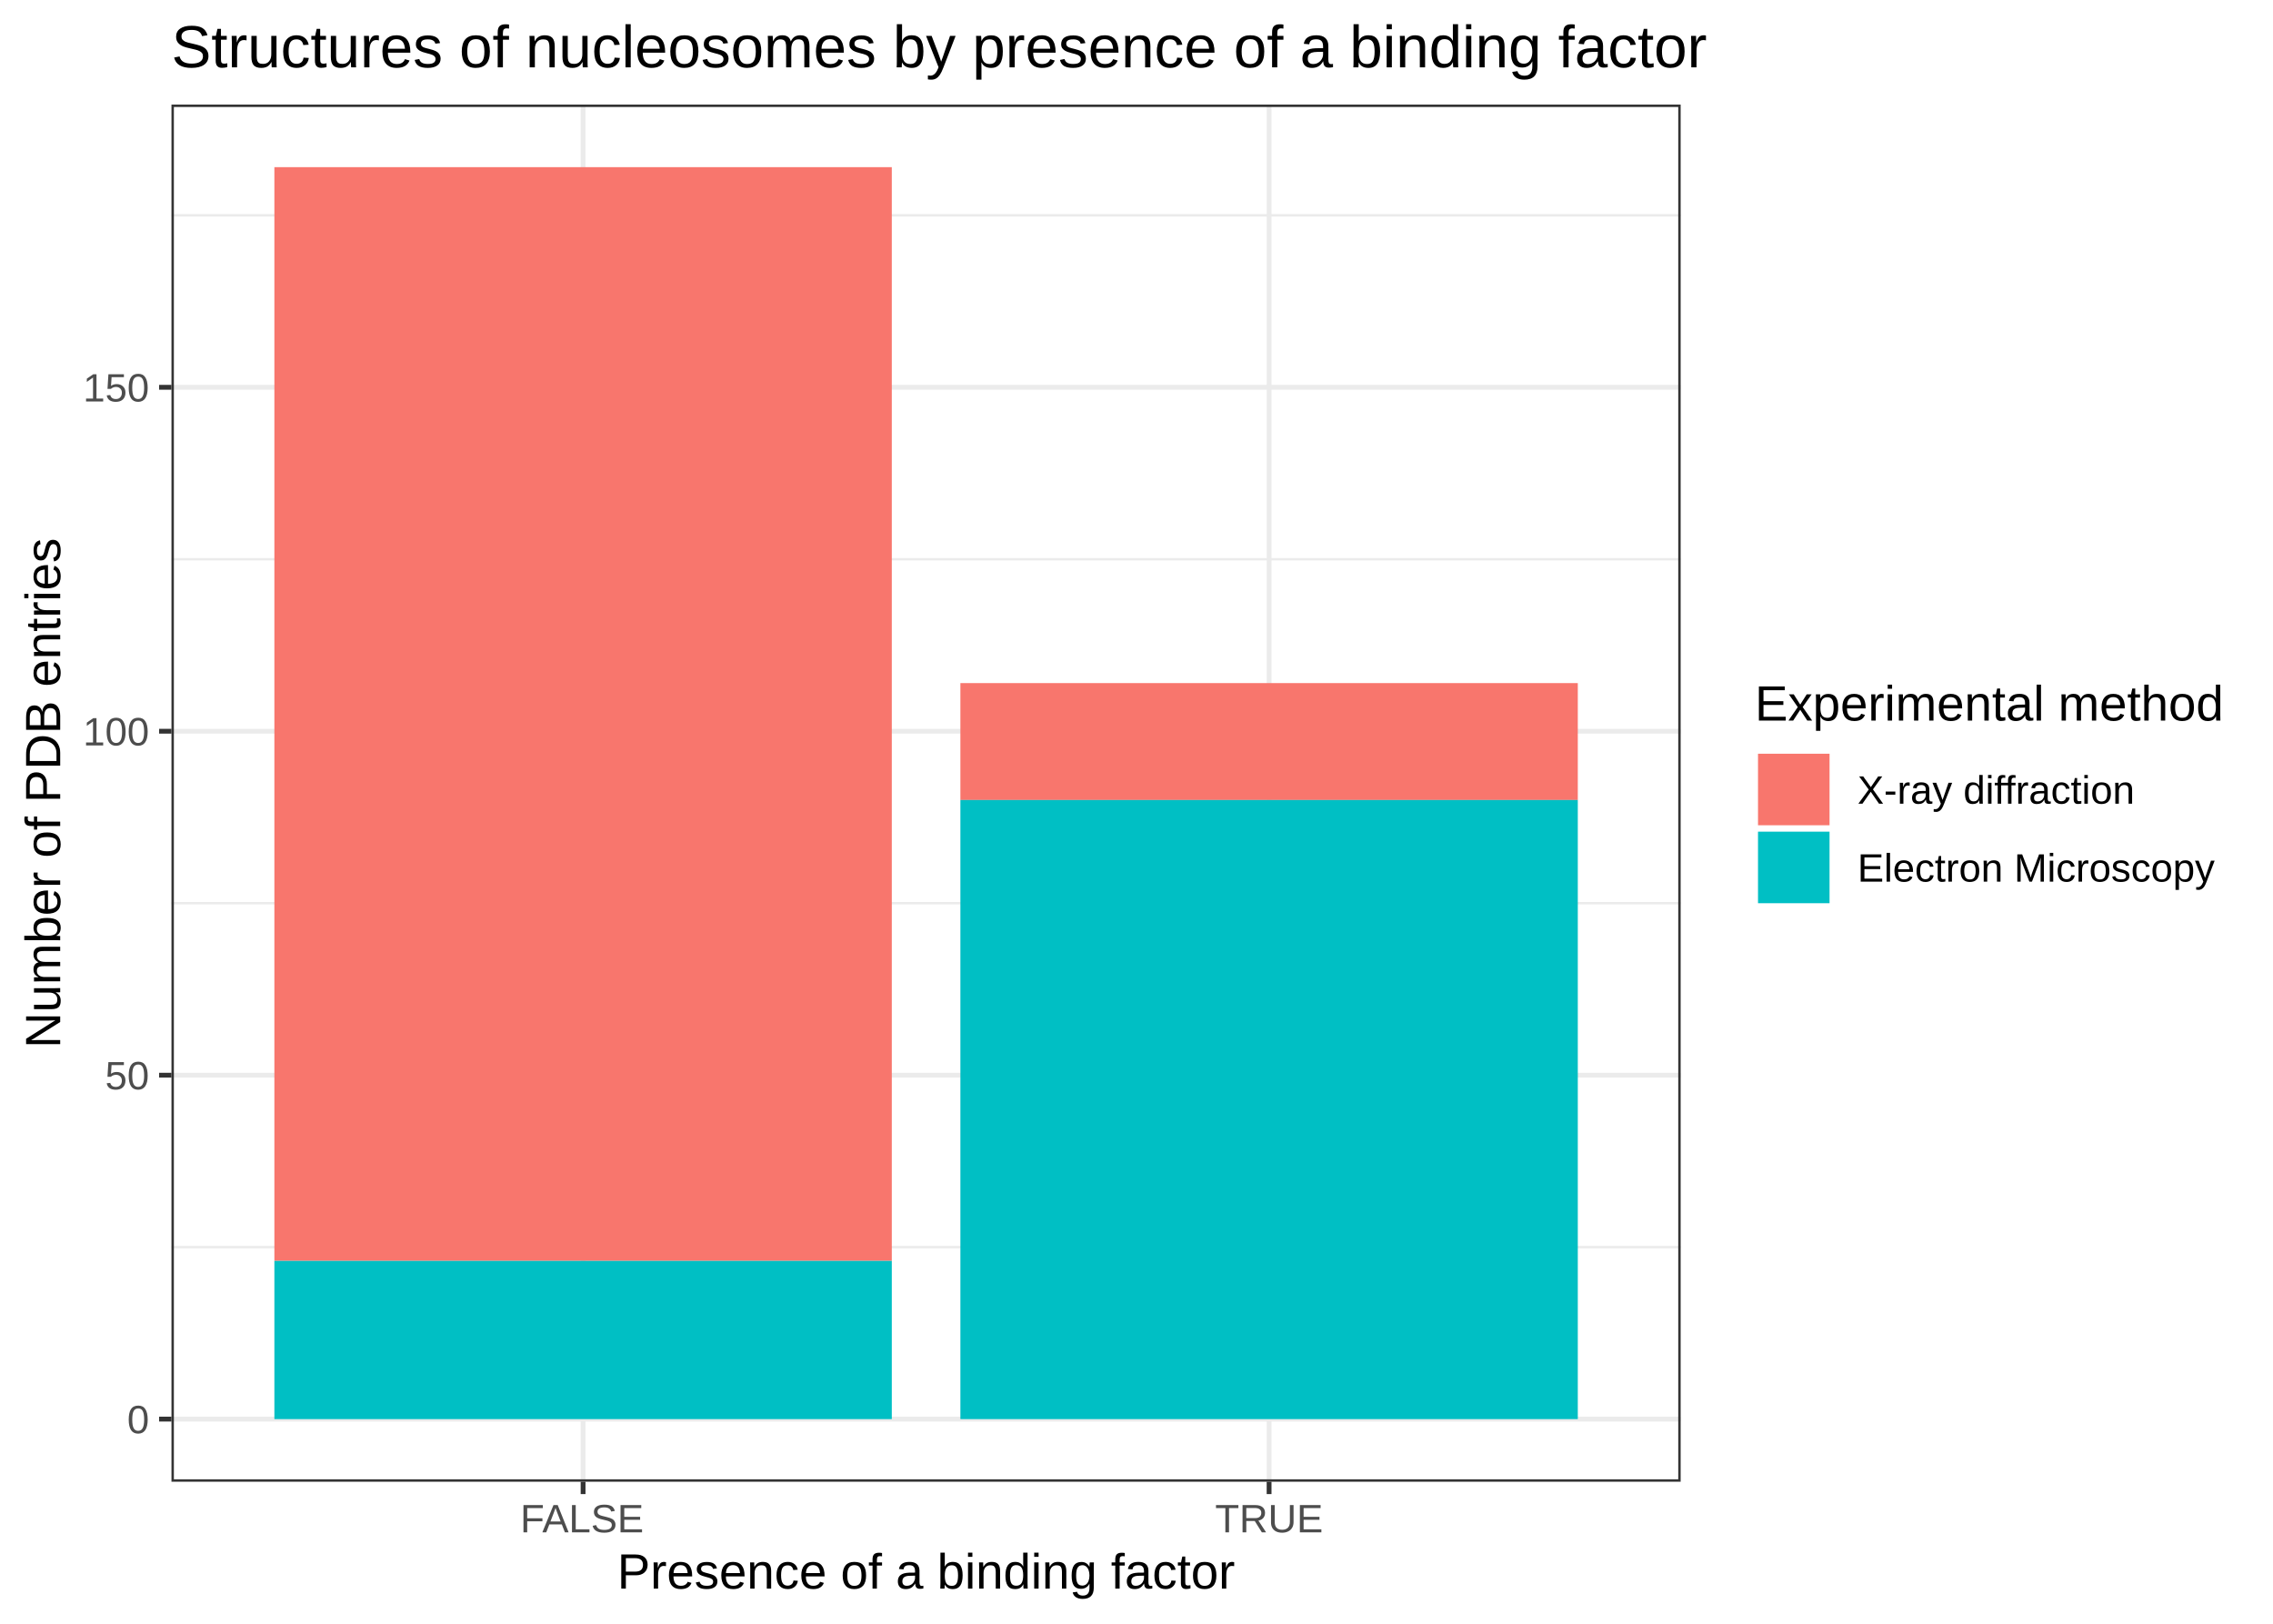
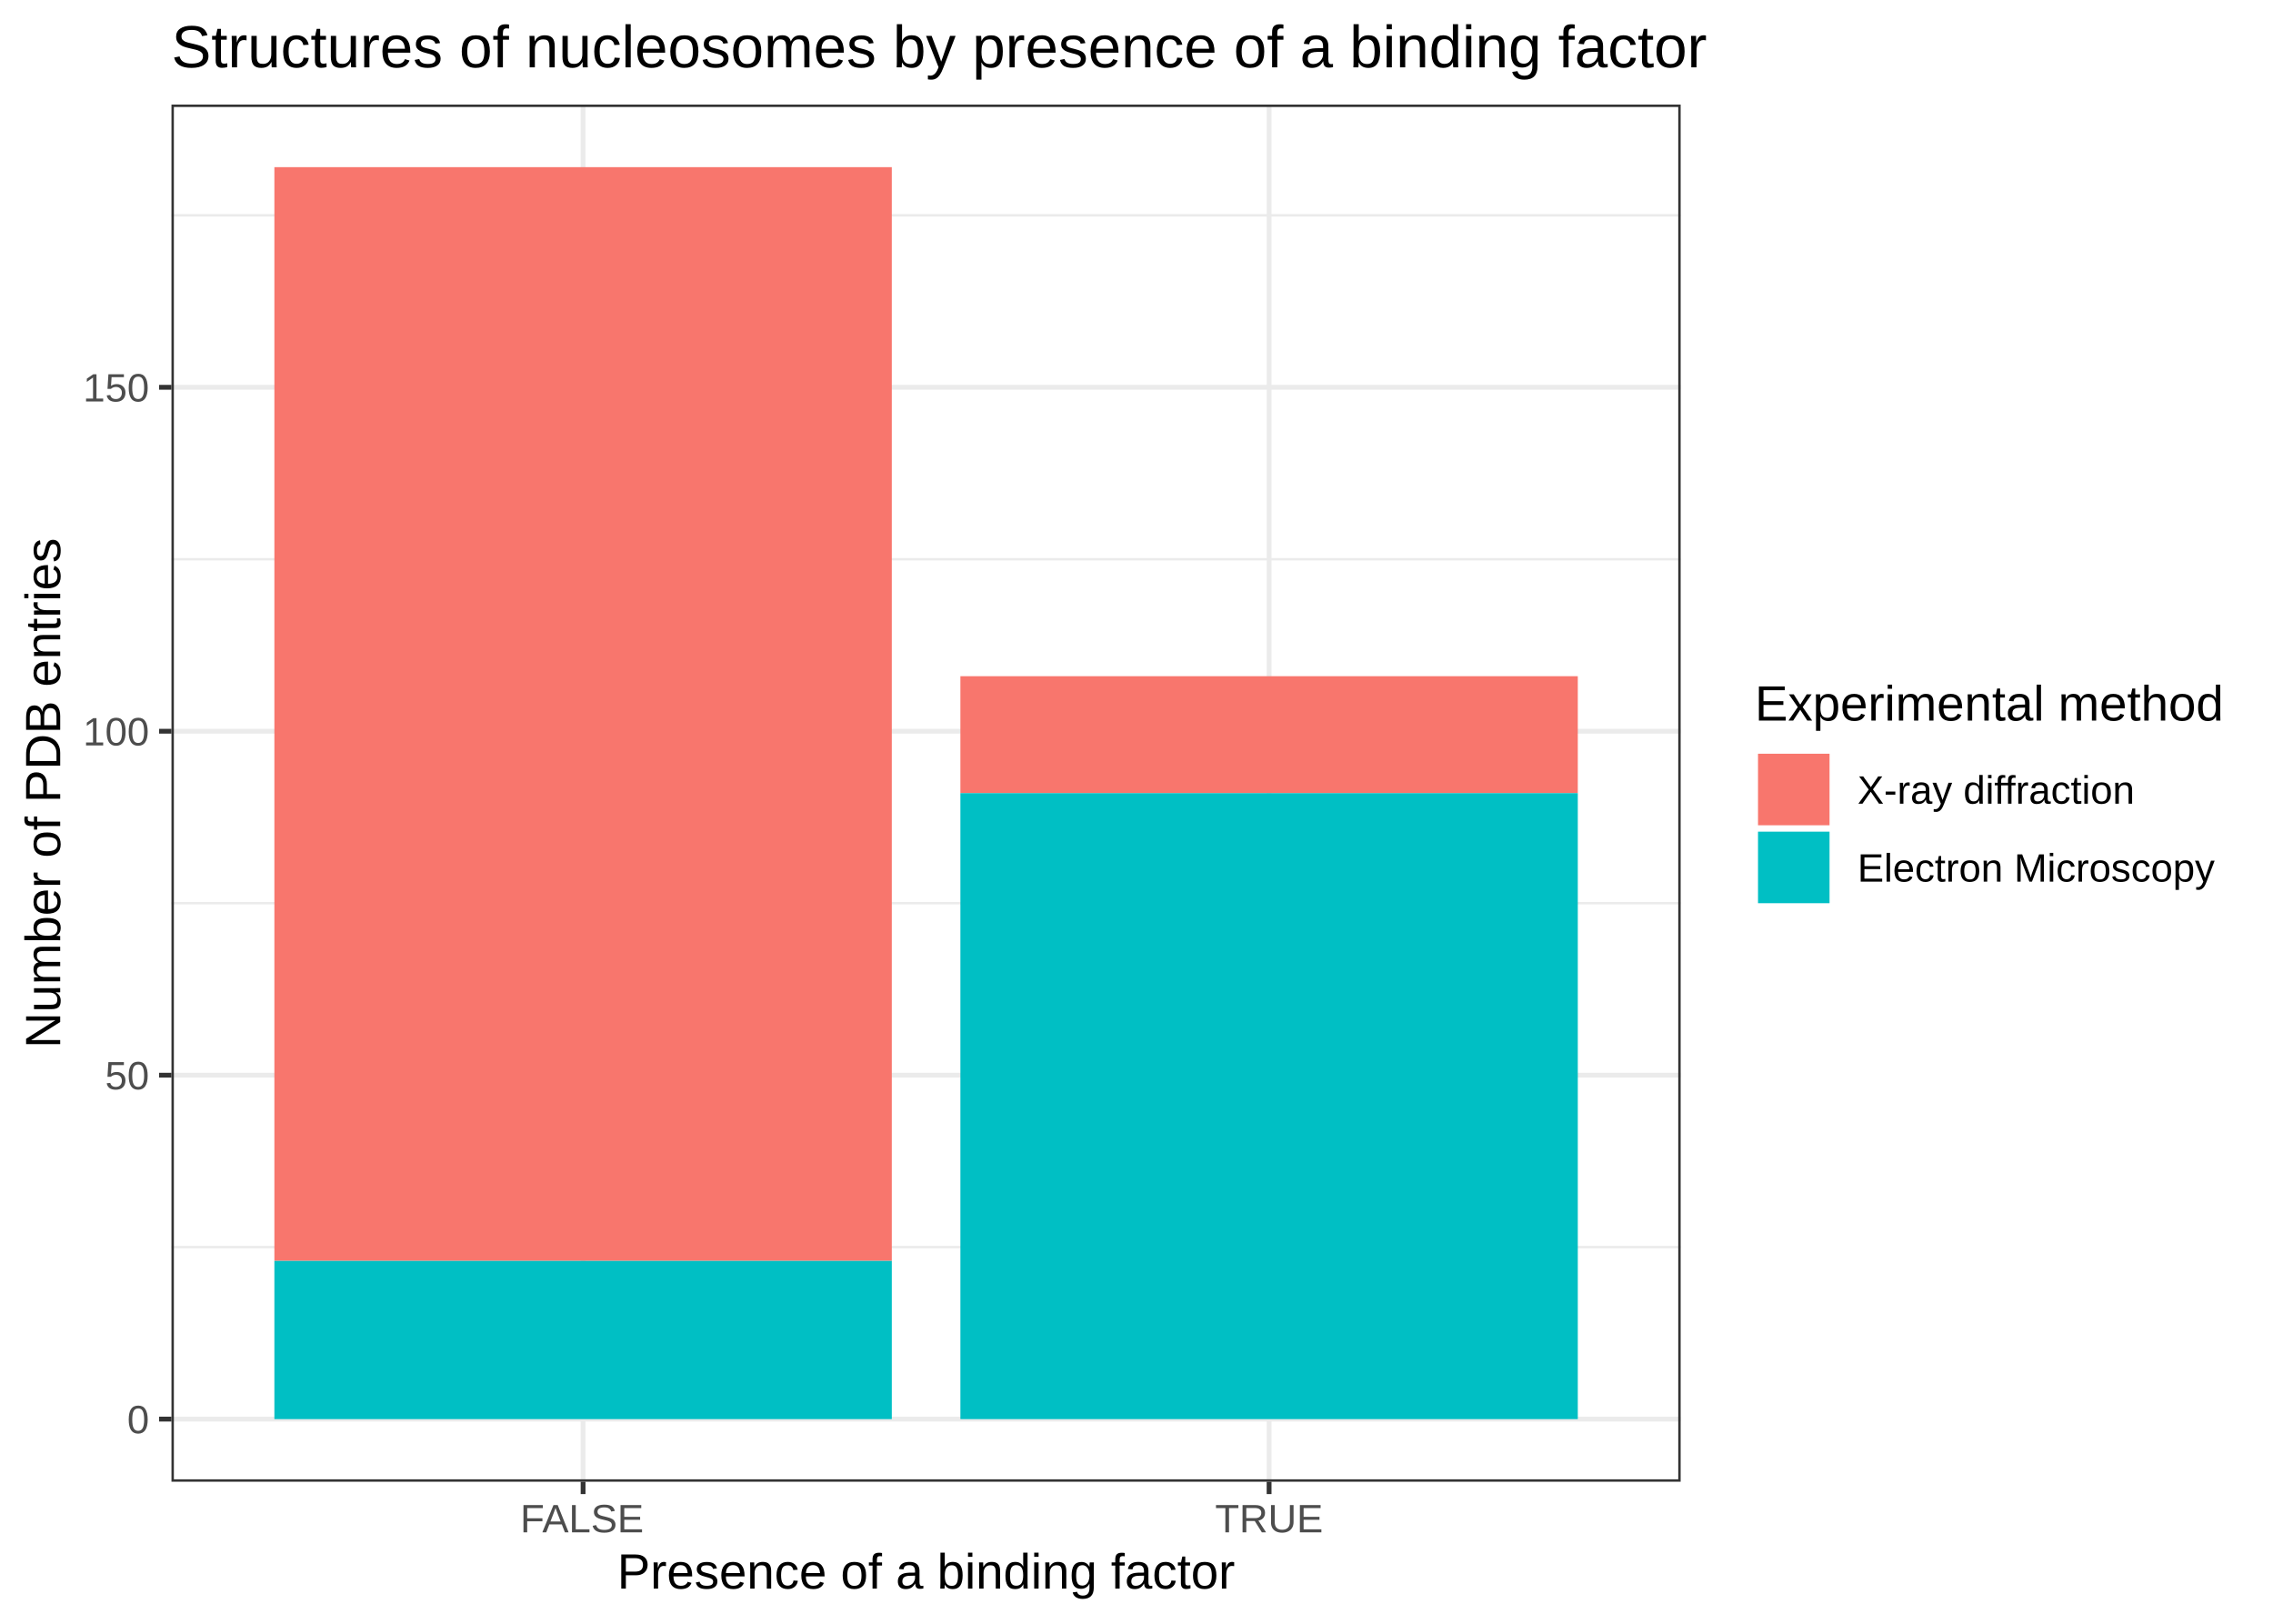
<svg xmlns="http://www.w3.org/2000/svg" viewBox="0 0 504.00 360.00">
  <defs>
    <style type="text/css">
    line, polyline, polygon, path, rect, circle {
      fill: none;
      stroke: #000000;
      stroke-linecap: round;
      stroke-linejoin: round;
      stroke-miterlimit: 10.00;
    }
  </style>
  </defs>
  <rect width="100%" height="100%" style="stroke: none; fill: #FFFFFF;" />
  <rect x="0" y="0" width="504.00" height="360.00" style="stroke-width: 1.07; stroke: #FFFFFF; fill: #FFFFFF;" />
  <defs>
    <clipPath id="cpMzguMDJ8MzcyLjY2fDMyOC41MXwyMy4xOQ==">
      <rect x="38.02" y="23.19" width="334.64" height="305.32" />
    </clipPath>
  </defs>
  <rect x="38.02" y="23.19" width="334.64" height="305.32" style="stroke-width: 1.07; stroke: none; fill: #FFFFFF;" clip-path="url(#cpMzguMDJ8MzcyLjY2fDMyOC41MXwyMy4xOQ==)" />
  <polyline points="38.02,276.50 372.66,276.50 " style="stroke-width: 0.53; stroke: #EBEBEB; stroke-linecap: butt;" clip-path="url(#cpMzguMDJ8MzcyLjY2fDMyOC41MXwyMy4xOQ==)" />
  <polyline points="38.02,200.25 372.66,200.25 " style="stroke-width: 0.53; stroke: #EBEBEB; stroke-linecap: butt;" clip-path="url(#cpMzguMDJ8MzcyLjY2fDMyOC41MXwyMy4xOQ==)" />
  <polyline points="38.02,123.99 372.66,123.99 " style="stroke-width: 0.53; stroke: #EBEBEB; stroke-linecap: butt;" clip-path="url(#cpMzguMDJ8MzcyLjY2fDMyOC41MXwyMy4xOQ==)" />
  <polyline points="38.02,47.74 372.66,47.74 " style="stroke-width: 0.53; stroke: #EBEBEB; stroke-linecap: butt;" clip-path="url(#cpMzguMDJ8MzcyLjY2fDMyOC41MXwyMy4xOQ==)" />
  <polyline points="38.02,314.63 372.66,314.63 " style="stroke-width: 1.07; stroke: #EBEBEB; stroke-linecap: butt;" clip-path="url(#cpMzguMDJ8MzcyLjY2fDMyOC41MXwyMy4xOQ==)" />
  <polyline points="38.02,238.38 372.66,238.38 " style="stroke-width: 1.07; stroke: #EBEBEB; stroke-linecap: butt;" clip-path="url(#cpMzguMDJ8MzcyLjY2fDMyOC41MXwyMy4xOQ==)" />
  <polyline points="38.02,162.12 372.66,162.12 " style="stroke-width: 1.07; stroke: #EBEBEB; stroke-linecap: butt;" clip-path="url(#cpMzguMDJ8MzcyLjY2fDMyOC41MXwyMy4xOQ==)" />
  <polyline points="38.02,85.87 372.66,85.87 " style="stroke-width: 1.07; stroke: #EBEBEB; stroke-linecap: butt;" clip-path="url(#cpMzguMDJ8MzcyLjY2fDMyOC41MXwyMy4xOQ==)" />
  <polyline points="129.29,328.51 129.29,23.19 " style="stroke-width: 1.07; stroke: #EBEBEB; stroke-linecap: butt;" clip-path="url(#cpMzguMDJ8MzcyLjY2fDMyOC41MXwyMy4xOQ==)" />
  <polyline points="281.40,328.51 281.40,23.19 " style="stroke-width: 1.07; stroke: #EBEBEB; stroke-linecap: butt;" clip-path="url(#cpMzguMDJ8MzcyLjY2fDMyOC41MXwyMy4xOQ==)" />
  <rect x="60.84" y="37.06" width="136.90" height="242.49" style="stroke-width: 1.07; stroke: none; stroke-linecap: square; stroke-linejoin: miter; fill: #F8766D;" clip-path="url(#cpMzguMDJ8MzcyLjY2fDMyOC41MXwyMy4xOQ==)" />
  <rect x="60.84" y="279.55" width="136.90" height="35.08" style="stroke-width: 1.07; stroke: none; stroke-linecap: square; stroke-linejoin: miter; fill: #00BFC4;" clip-path="url(#cpMzguMDJ8MzcyLjY2fDMyOC41MXwyMy4xOQ==)" />
-   <rect x="212.95" y="151.45" width="136.90" height="25.93" style="stroke-width: 1.07; stroke: none; stroke-linecap: square; stroke-linejoin: miter; fill: #F8766D;" clip-path="url(#cpMzguMDJ8MzcyLjY2fDMyOC41MXwyMy4xOQ==)" />
-   <rect x="212.95" y="177.37" width="136.90" height="137.26" style="stroke-width: 1.07; stroke: none; stroke-linecap: square; stroke-linejoin: miter; fill: #00BFC4;" clip-path="url(#cpMzguMDJ8MzcyLjY2fDMyOC41MXwyMy4xOQ==)" />
+   <rect x="212.95" y="149.92" width="136.90" height="25.93" style="stroke-width: 1.07; stroke: none; stroke-linecap: square; stroke-linejoin: miter; fill: #F8766D;" clip-path="url(#cpMzguMDJ8MzcyLjY2fDMyOC41MXwyMy4xOQ==)" />
+   <rect x="212.95" y="175.85" width="136.90" height="138.78" style="stroke-width: 1.07; stroke: none; stroke-linecap: square; stroke-linejoin: miter; fill: #00BFC4;" clip-path="url(#cpMzguMDJ8MzcyLjY2fDMyOC41MXwyMy4xOQ==)" />
  <rect x="38.02" y="23.19" width="334.64" height="305.32" style="stroke-width: 1.07; stroke: #333333;" clip-path="url(#cpMzguMDJ8MzcyLjY2fDMyOC41MXwyMy4xOQ==)" />
  <defs>
    <clipPath id="cpMC4wMHw1MDQuMDB8MzYwLjAwfDAuMDA=">
      <rect x="0.00" y="0.00" width="504.00" height="360.00" />
    </clipPath>
  </defs>
  <g clip-path="url(#cpMC4wMHw1MDQuMDB8MzYwLjAwfDAuMDA=)">
    <text x="28.20" y="317.78" style="font-size: 8.80px; fill: #4D4D4D; font-family: Arial;" textLength="4.89px" lengthAdjust="spacingAndGlyphs">0</text>
  </g>
  <g clip-path="url(#cpMC4wMHw1MDQuMDB8MzYwLjAwfDAuMDA=)">
    <text x="23.30" y="241.53" style="font-size: 8.80px; fill: #4D4D4D; font-family: Arial;" textLength="9.79px" lengthAdjust="spacingAndGlyphs">50</text>
  </g>
  <g clip-path="url(#cpMC4wMHw1MDQuMDB8MzYwLjAwfDAuMDA=)">
    <text x="18.41" y="165.27" style="font-size: 8.80px; fill: #4D4D4D; font-family: Arial;" textLength="14.68px" lengthAdjust="spacingAndGlyphs">100</text>
  </g>
  <g clip-path="url(#cpMC4wMHw1MDQuMDB8MzYwLjAwfDAuMDA=)">
    <text x="18.41" y="89.02" style="font-size: 8.80px; fill: #4D4D4D; font-family: Arial;" textLength="14.68px" lengthAdjust="spacingAndGlyphs">150</text>
  </g>
  <polyline points="35.28,314.63 38.02,314.63 " style="stroke-width: 1.07; stroke: #333333; stroke-linecap: butt;" clip-path="url(#cpMC4wMHw1MDQuMDB8MzYwLjAwfDAuMDA=)" />
  <polyline points="35.28,238.38 38.02,238.38 " style="stroke-width: 1.07; stroke: #333333; stroke-linecap: butt;" clip-path="url(#cpMC4wMHw1MDQuMDB8MzYwLjAwfDAuMDA=)" />
  <polyline points="35.28,162.12 38.02,162.12 " style="stroke-width: 1.07; stroke: #333333; stroke-linecap: butt;" clip-path="url(#cpMC4wMHw1MDQuMDB8MzYwLjAwfDAuMDA=)" />
  <polyline points="35.28,85.87 38.02,85.87 " style="stroke-width: 1.07; stroke: #333333; stroke-linecap: butt;" clip-path="url(#cpMC4wMHw1MDQuMDB8MzYwLjAwfDAuMDA=)" />
  <polyline points="129.29,331.25 129.29,328.51 " style="stroke-width: 1.07; stroke: #333333; stroke-linecap: butt;" clip-path="url(#cpMC4wMHw1MDQuMDB8MzYwLjAwfDAuMDA=)" />
  <polyline points="281.40,331.25 281.40,328.51 " style="stroke-width: 1.07; stroke: #333333; stroke-linecap: butt;" clip-path="url(#cpMC4wMHw1MDQuMDB8MzYwLjAwfDAuMDA=)" />
  <g clip-path="url(#cpMC4wMHw1MDQuMDB8MzYwLjAwfDAuMDA=)">
    <text x="115.35" y="339.74" style="font-size: 8.80px; fill: #4D4D4D; font-family: Arial;" textLength="27.88px" lengthAdjust="spacingAndGlyphs">FALSE</text>
  </g>
  <g clip-path="url(#cpMC4wMHw1MDQuMDB8MzYwLjAwfDAuMDA=)">
    <text x="269.42" y="339.74" style="font-size: 8.80px; fill: #4D4D4D; font-family: Arial;" textLength="23.96px" lengthAdjust="spacingAndGlyphs">TRUE</text>
  </g>
  <g clip-path="url(#cpMC4wMHw1MDQuMDB8MzYwLjAwfDAuMDA=)">
    <text x="136.85" y="352.21" style="font-size: 11.00px; font-family: Arial;" textLength="136.97px" lengthAdjust="spacingAndGlyphs">Presence of a binding factor</text>
  </g>
  <g clip-path="url(#cpMC4wMHw1MDQuMDB8MzYwLjAwfDAuMDA=)">
    <text transform="translate(13.35,232.40) rotate(-90)" style="font-size: 11.00px; font-family: Arial;" textLength="113.10px" lengthAdjust="spacingAndGlyphs">Number of PDB entries</text>
  </g>
  <rect x="383.62" y="145.25" width="114.90" height="61.19" style="stroke-width: 1.07; stroke: none; fill: #FFFFFF;" clip-path="url(#cpMC4wMHw1MDQuMDB8MzYwLjAwfDAuMDA=)" />
  <g clip-path="url(#cpMC4wMHw1MDQuMDB8MzYwLjAwfDAuMDA=)">
    <text x="389.10" y="159.76" style="font-size: 11.00px; font-family: Arial;" textLength="103.94px" lengthAdjust="spacingAndGlyphs">Experimental method</text>
  </g>
  <rect x="389.10" y="166.40" width="17.28" height="17.28" style="stroke-width: 1.07; stroke: none; fill: #FFFFFF;" clip-path="url(#cpMC4wMHw1MDQuMDB8MzYwLjAwfDAuMDA=)" />
  <rect x="389.81" y="167.11" width="15.86" height="15.86" style="stroke-width: 1.07; stroke: none; stroke-linecap: square; stroke-linejoin: miter; fill: #F8766D;" clip-path="url(#cpMC4wMHw1MDQuMDB8MzYwLjAwfDAuMDA=)" />
  <rect x="389.10" y="183.68" width="17.28" height="17.28" style="stroke-width: 1.07; stroke: none; fill: #FFFFFF;" clip-path="url(#cpMC4wMHw1MDQuMDB8MzYwLjAwfDAuMDA=)" />
  <rect x="389.81" y="184.39" width="15.86" height="15.86" style="stroke-width: 1.07; stroke: none; stroke-linecap: square; stroke-linejoin: miter; fill: #00BFC4;" clip-path="url(#cpMC4wMHw1MDQuMDB8MzYwLjAwfDAuMDA=)" />
  <g clip-path="url(#cpMC4wMHw1MDQuMDB8MzYwLjAwfDAuMDA=)">
    <text x="411.86" y="178.19" style="font-size: 8.80px; font-family: Arial;" textLength="61.62px" lengthAdjust="spacingAndGlyphs">X-ray diffraction</text>
  </g>
  <g clip-path="url(#cpMC4wMHw1MDQuMDB8MzYwLjAwfDAuMDA=)">
    <text x="411.86" y="195.47" style="font-size: 8.80px; font-family: Arial;" textLength="79.23px" lengthAdjust="spacingAndGlyphs">Electron Microscopy</text>
  </g>
  <g clip-path="url(#cpMC4wMHw1MDQuMDB8MzYwLjAwfDAuMDA=)">
    <text x="38.02" y="14.93" style="font-size: 13.20px; font-family: Arial;" textLength="340.45px" lengthAdjust="spacingAndGlyphs">Structures of nucleosomes by presence of a binding factor</text>
  </g>
</svg>
